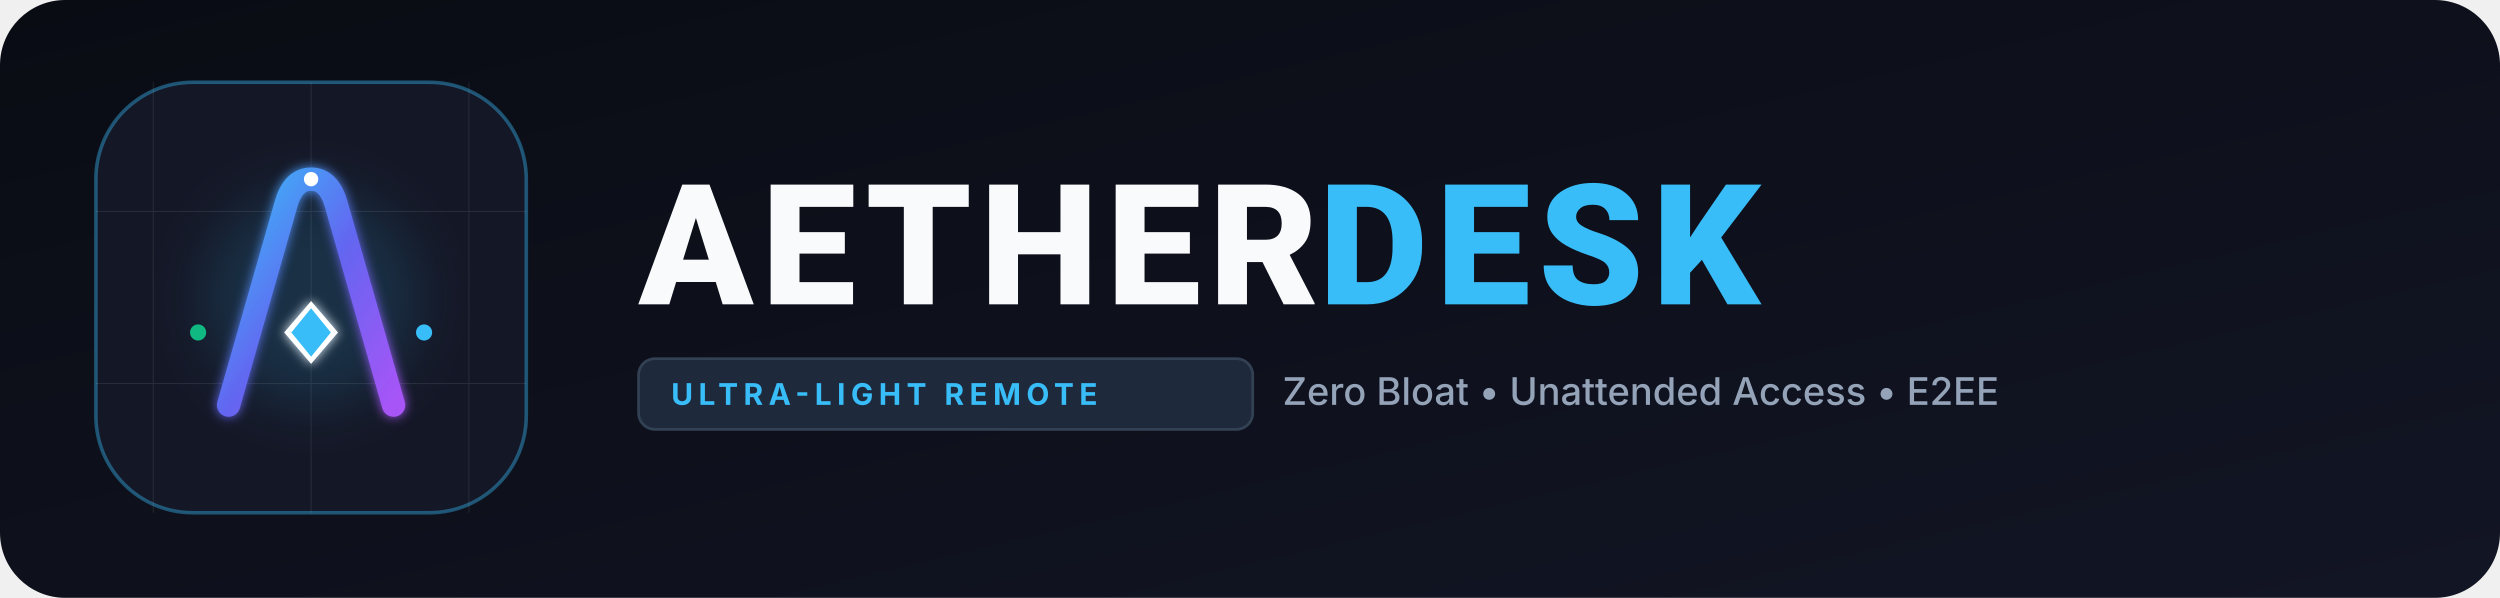
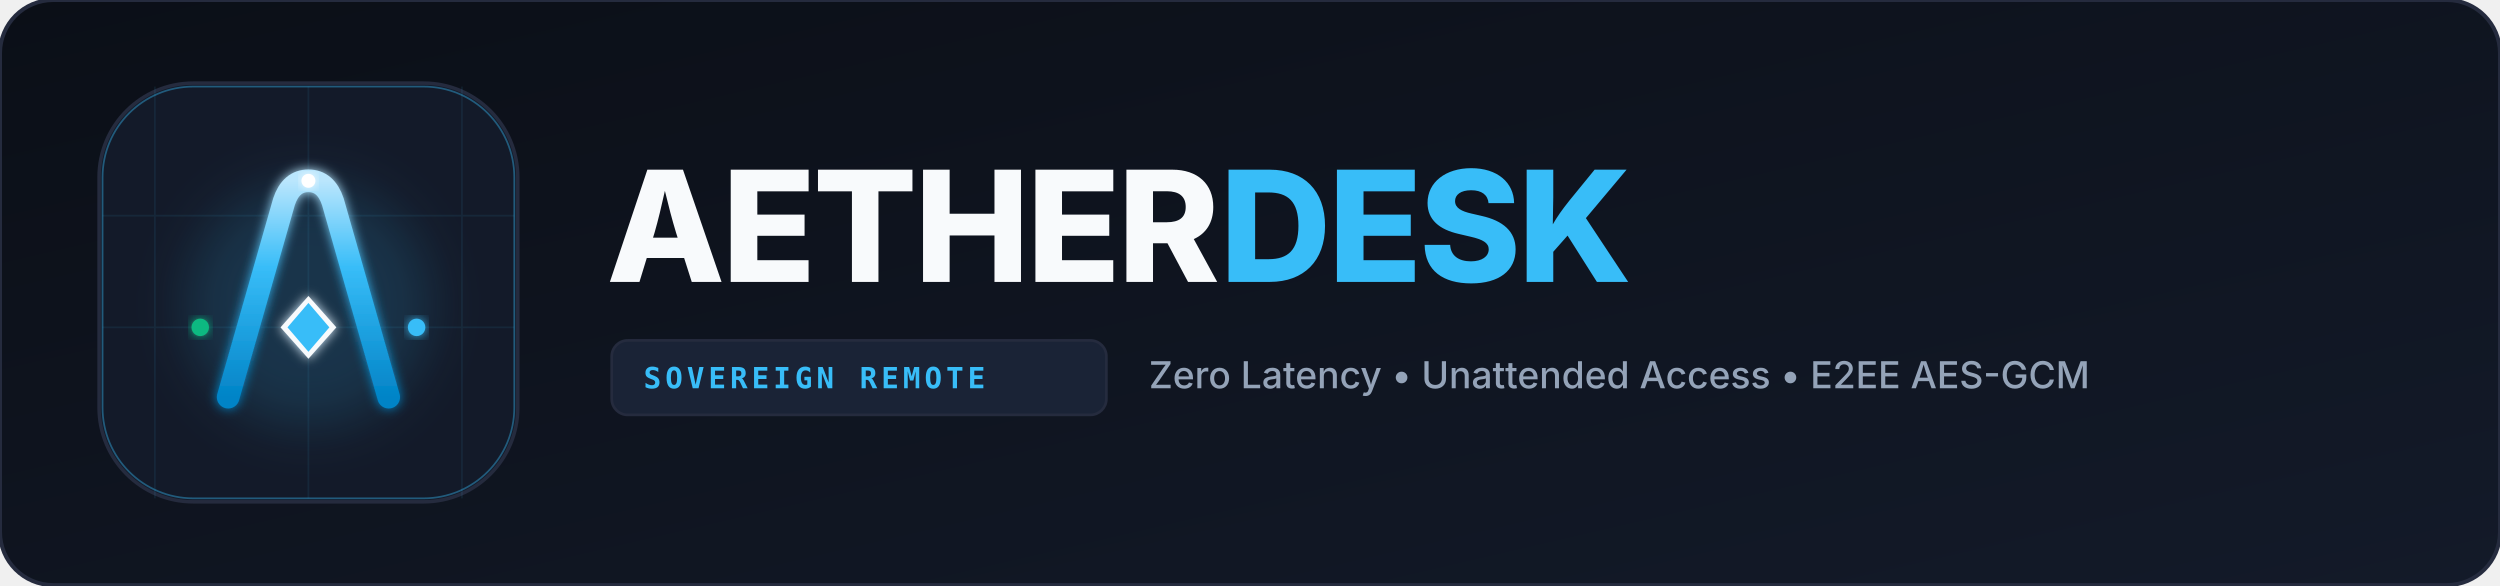
- <svg xmlns="http://www.w3.org/2000/svg" viewBox="0 0 920 220" width="100%" height="100%">
+ <svg xmlns="http://www.w3.org/2000/svg" viewBox="0 0 940 220" width="100%" height="100%">
  <defs>
-     <linearGradient id="logoBg" x1="0%" y1="0%" x2="100%" y2="100%">
-       <stop offset="0%" stop-color="#0a0c14" />
-       <stop offset="100%" stop-color="#121524" />
+     <linearGradient id="logoCanvas" x1="0%" y1="0%" x2="100%" y2="100%">
+       <stop offset="0%" stop-color="#0b0f17" />
+       <stop offset="100%" stop-color="#131a29" />
    </linearGradient>
-     <linearGradient id="aetherGradient" x1="0%" y1="0%" x2="100%" y2="100%">
-       <stop offset="0%" stop-color="#38bdf8" />
-       <stop offset="50%" stop-color="#6366f1" />
-       <stop offset="100%" stop-color="#a855f7" />
+     <linearGradient id="logoCyanBeam" x1="0%" y1="100%" x2="0%" y2="0%">
+       <stop offset="0%" stop-color="#0284c7" />
+       <stop offset="60%" stop-color="#38bdf8" />
+       <stop offset="100%" stop-color="#bae6fd" />
    </linearGradient>
-     <linearGradient id="linkGradient" x1="0%" y1="0%" x2="100%" y2="0%">
+     <linearGradient id="logoLaserBridge" x1="0%" y1="0%" x2="100%" y2="0%">
      <stop offset="0%" stop-color="#10b981" />
-       <stop offset="100%" stop-color="#38bdf8" />
+       <stop offset="50%" stop-color="#38bdf8" />
+       <stop offset="100%" stop-color="#0284c7" />
    </linearGradient>
-     <filter id="logoGlow" x="-20%" y="-20%" width="140%" height="140%">
+     <filter id="logoLaserGlow" x="-20%" y="-20%" width="140%" height="140%">
      <feGaussianBlur stdDeviation="6" result="blur" />
      <feMerge>
        <feMergeNode in="blur" />
        <feMergeNode in="SourceGraphic" />
      </feMerge>
    </filter>
  </defs>
-   <rect width="920" height="220" rx="24" fill="url(#logoBg)" />
-   <g transform="translate(30, 25) scale(0.33)">
-     <rect x="16" y="16" width="480" height="480" rx="108" fill="#141726" stroke="#38bdf8" stroke-width="4" stroke-opacity="0.4" />
-     <g opacity="0.1" stroke="#ffffff" stroke-width="1">
-       <line x1="80" y1="16" x2="80" y2="496" />
-       <line x1="256" y1="16" x2="256" y2="496" />
-       <line x1="432" y1="16" x2="432" y2="496" />
-       <line x1="16" y1="160" x2="496" y2="160" />
-       <line x1="16" y1="352" x2="496" y2="352" />
+   <rect width="940" height="220" rx="20" fill="url(#logoCanvas)" stroke="#252b3e" stroke-width="1.5" />
+   <g transform="translate(32, 26) scale(0.328)">
+     <rect x="16" y="16" width="480" height="480" rx="108" fill="#131a29" stroke="#252b3e" stroke-width="4" />
+     <rect x="20" y="20" width="472" height="472" rx="104" fill="none" stroke="#38bdf8" stroke-width="2" stroke-opacity="0.4" />
+     <g opacity="0.08" stroke="#38bdf8" stroke-width="2">
+       <line x1="80" y1="20" x2="80" y2="492" />
+       <line x1="256" y1="20" x2="256" y2="492" />
+       <line x1="432" y1="20" x2="432" y2="492" />
+       <line x1="20" y1="168" x2="492" y2="168" />
+       <line x1="20" y1="296" x2="492" y2="296" />
    </g>
-     <circle cx="256" cy="256" r="120" fill="#38bdf8" opacity="0.15" filter="blur(30px)" />
-     <path d="M 164 376 L 228 152 Q 236 124 256 124 Q 276 124 284 152 L 348 376" fill="none" stroke="url(#aetherGradient)" stroke-width="26" stroke-linecap="round" stroke-linejoin="round" filter="url(#logoGlow)" />
-     <g filter="url(#logoGlow)">
-       <path d="M 130 295 L 382 295" stroke="url(#linkGradient)" stroke-width="20" stroke-linecap="round" />
-       <polygon points="256,260 286,295 256,330 226,295" fill="#ffffff" />
-       <polygon points="256,268 278,295 256,322 234,295" fill="#38bdf8" />
+     <circle cx="256" cy="270" r="140" fill="#38bdf8" opacity="0.16" filter="blur(30px)" />
+     <path d="M 164 376 L 228 152 Q 236 128 256 128 Q 276 128 284 152 L 348 376" fill="none" stroke="url(#logoCyanBeam)" stroke-width="26" stroke-linecap="round" stroke-linejoin="round" filter="url(#logoLaserGlow)" />
+     <g filter="url(#logoLaserGlow)">
+       <path d="M 132 296 L 380 296" stroke="url(#logoLaserBridge)" stroke-width="20" stroke-linecap="round" />
+       <polygon points="256,260 288,296 256,332 224,296" fill="#f8fafc" />
+       <polygon points="256,268 280,296 256,324 232,296" fill="#38bdf8" />
    </g>
-     <circle cx="130" cy="295" r="9" fill="#10b981" />
-     <circle cx="382" cy="295" r="9" fill="#38bdf8" />
-     <circle cx="256" cy="124" r="8" fill="#ffffff" />
+     <circle cx="132" cy="296" r="10" fill="#10b981" filter="url(#logoLaserGlow)" />
+     <circle cx="380" cy="296" r="10" fill="#38bdf8" filter="url(#logoLaserGlow)" />
+     <circle cx="256" cy="128" r="8" fill="#ffffff" filter="url(#logoLaserGlow)" />
  </g>
-   <text x="235" y="112" font-family="-apple-system, BlinkMacSystemFont, 'Segoe UI', Roboto, 'Inter', sans-serif" font-weight="900" font-size="62" letter-spacing="3" fill="#f8fafc">
+   <text x="228" y="106" font-family="'Space Grotesk', -apple-system, BlinkMacSystemFont, 'Segoe UI', sans-serif" font-weight="800" font-size="58" letter-spacing="-0.02em" fill="#f8fafc">
    AETHER<tspan fill="#38bdf8">DESK</tspan>
  </text>
-   <rect x="235" y="132" width="226" height="26" rx="6" fill="#1e293b" stroke="#334155" stroke-width="1" />
-   <text x="247" y="149" font-family="-apple-system, BlinkMacSystemFont, 'Segoe UI', 'Inter', monospace" font-weight="700" font-size="11" letter-spacing="2" fill="#38bdf8">
-     ULTRA-LIGHT REMOTE
+   <rect x="230" y="128" width="186" height="28" rx="6" fill="#1a2336" stroke="#252b3e" stroke-width="1" />
+   <text x="242" y="146" font-family="'JetBrains Mono', 'Cascadia Code', monospace" font-weight="700" font-size="11" letter-spacing="1.5" fill="#38bdf8">
+     SOVEREIGN REMOTE
  </text>
-   <text x="472" y="149" font-family="-apple-system, BlinkMacSystemFont, 'Segoe UI', 'Inter', sans-serif" font-weight="500" font-size="14" fill="#94a3b8">
-     Zero Bloat • Unattended Access • E2EE
+   <text x="432" y="146" font-family="'Geist', -apple-system, BlinkMacSystemFont, 'Segoe UI', sans-serif" font-weight="500" font-size="14" fill="#94a3b8">
+     Zero Latency • Unattended Access • E2EE AES-GCM
  </text>
</svg>
